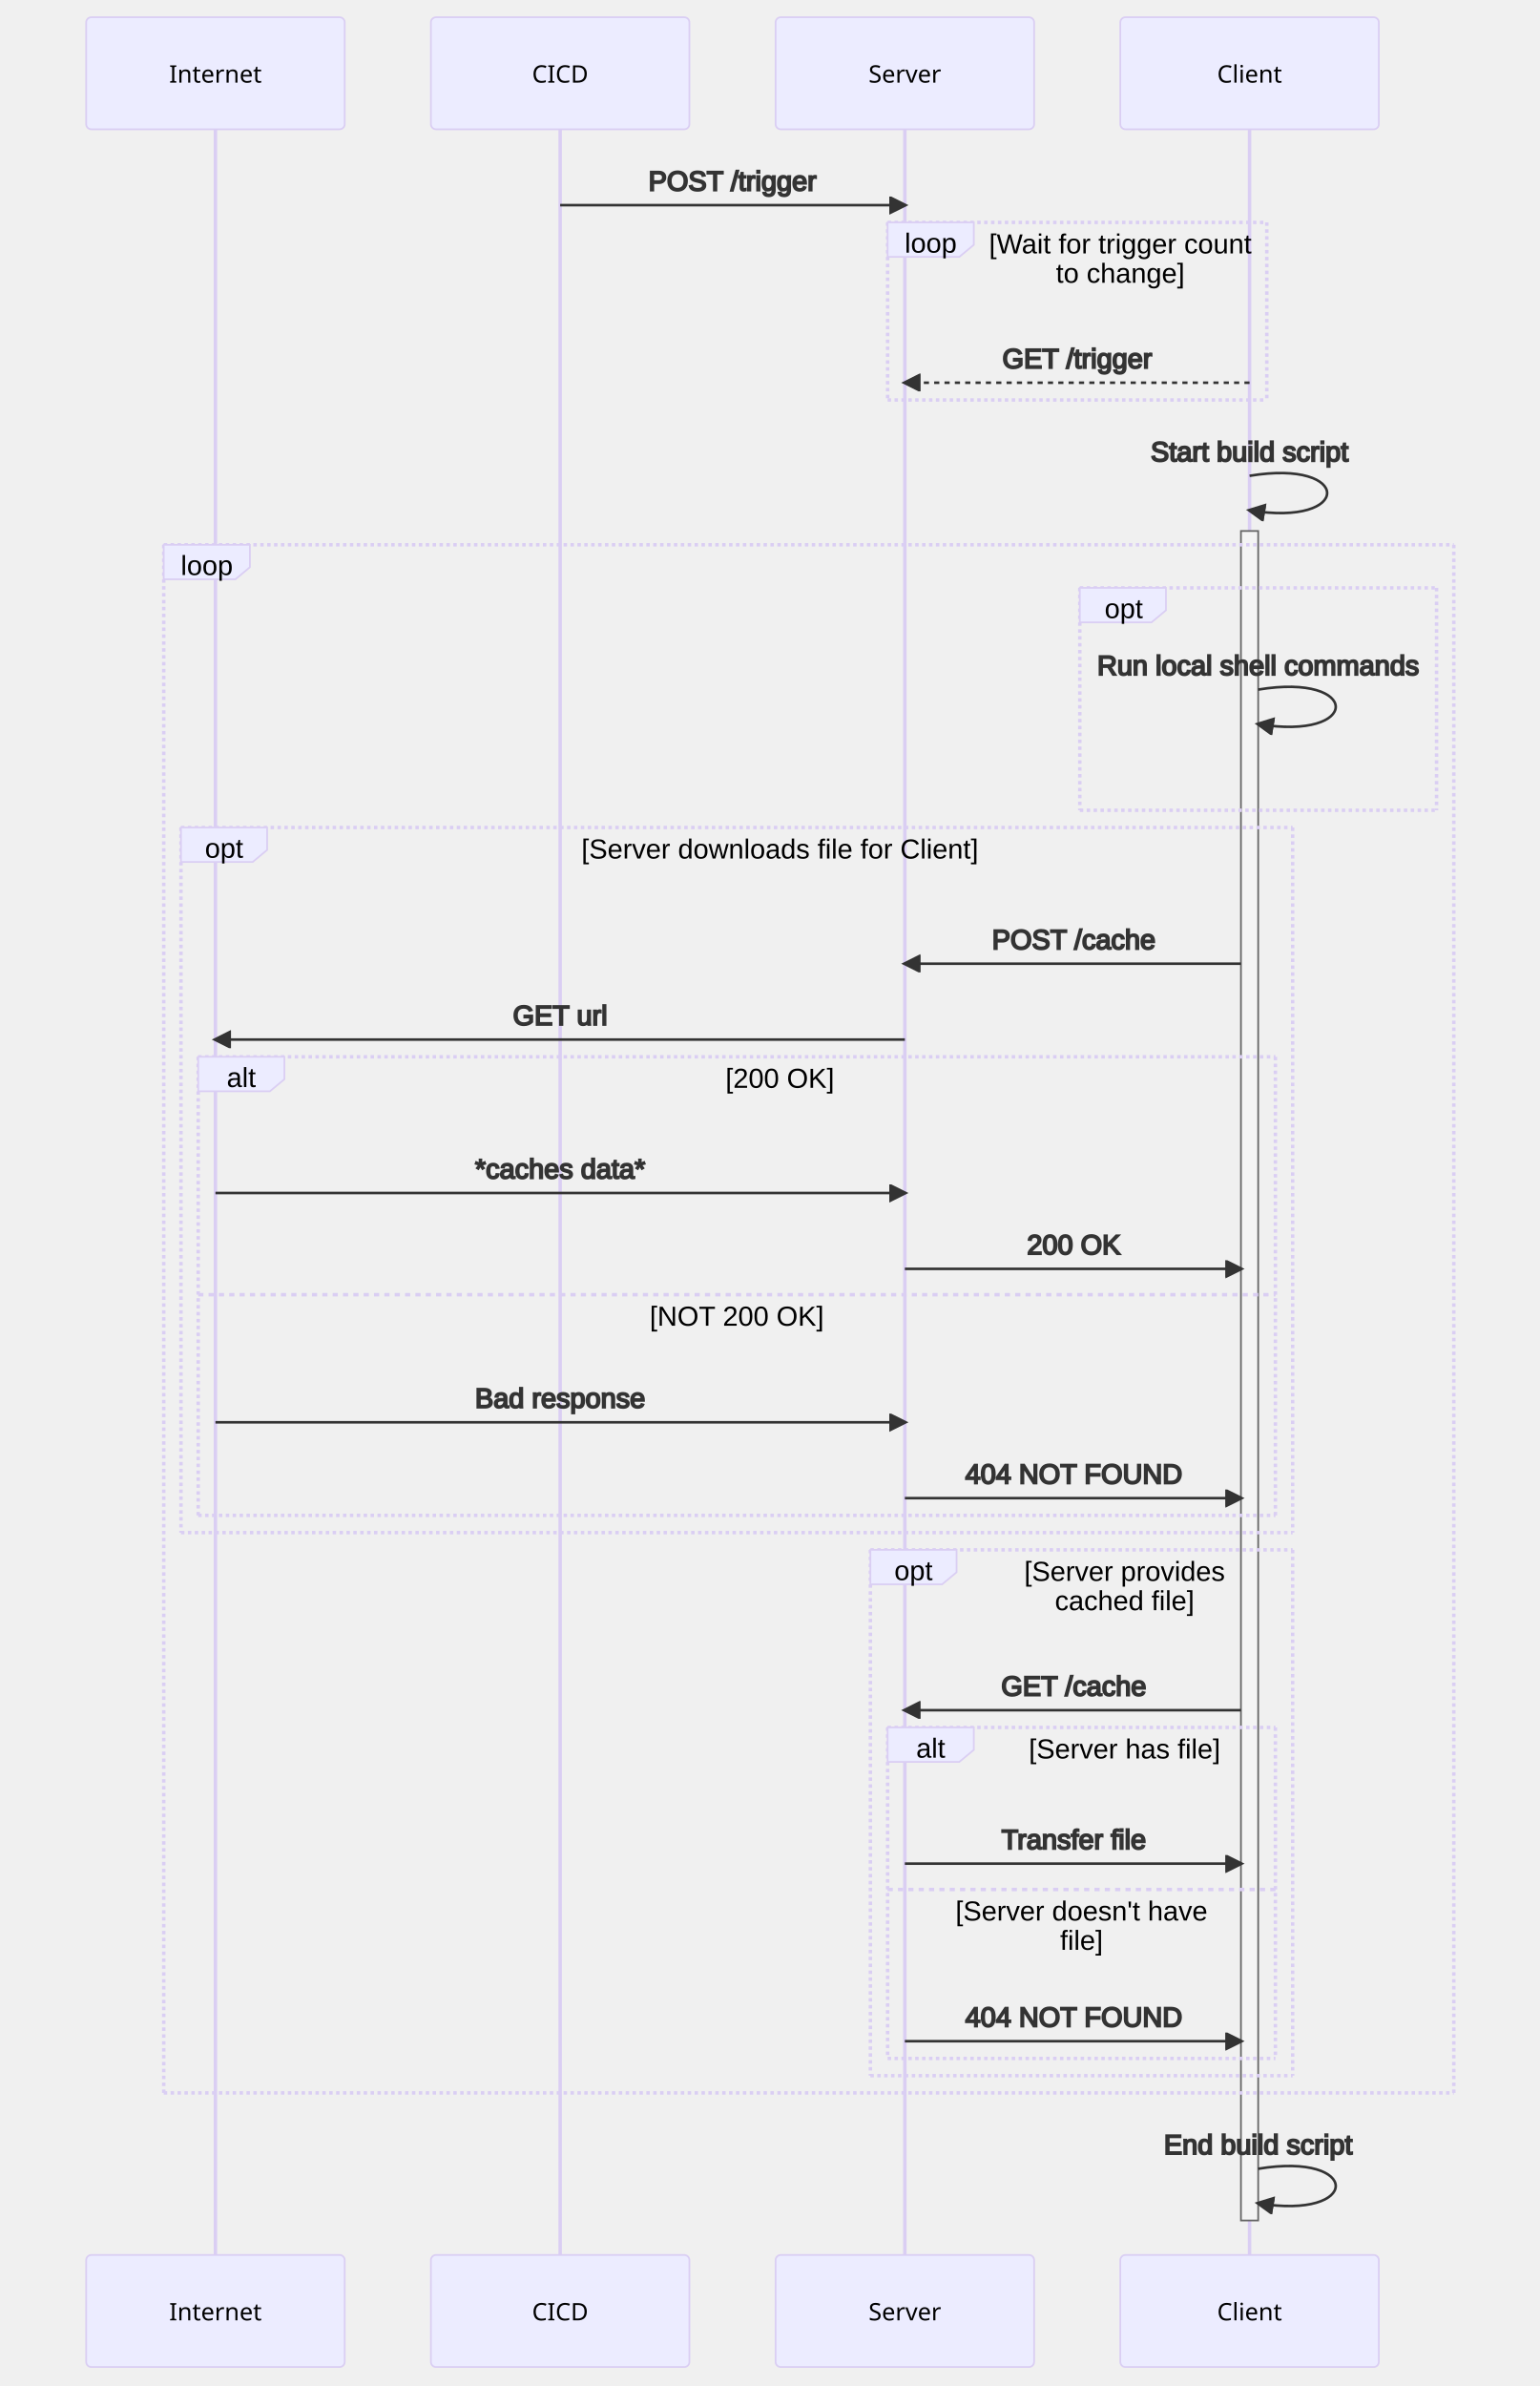
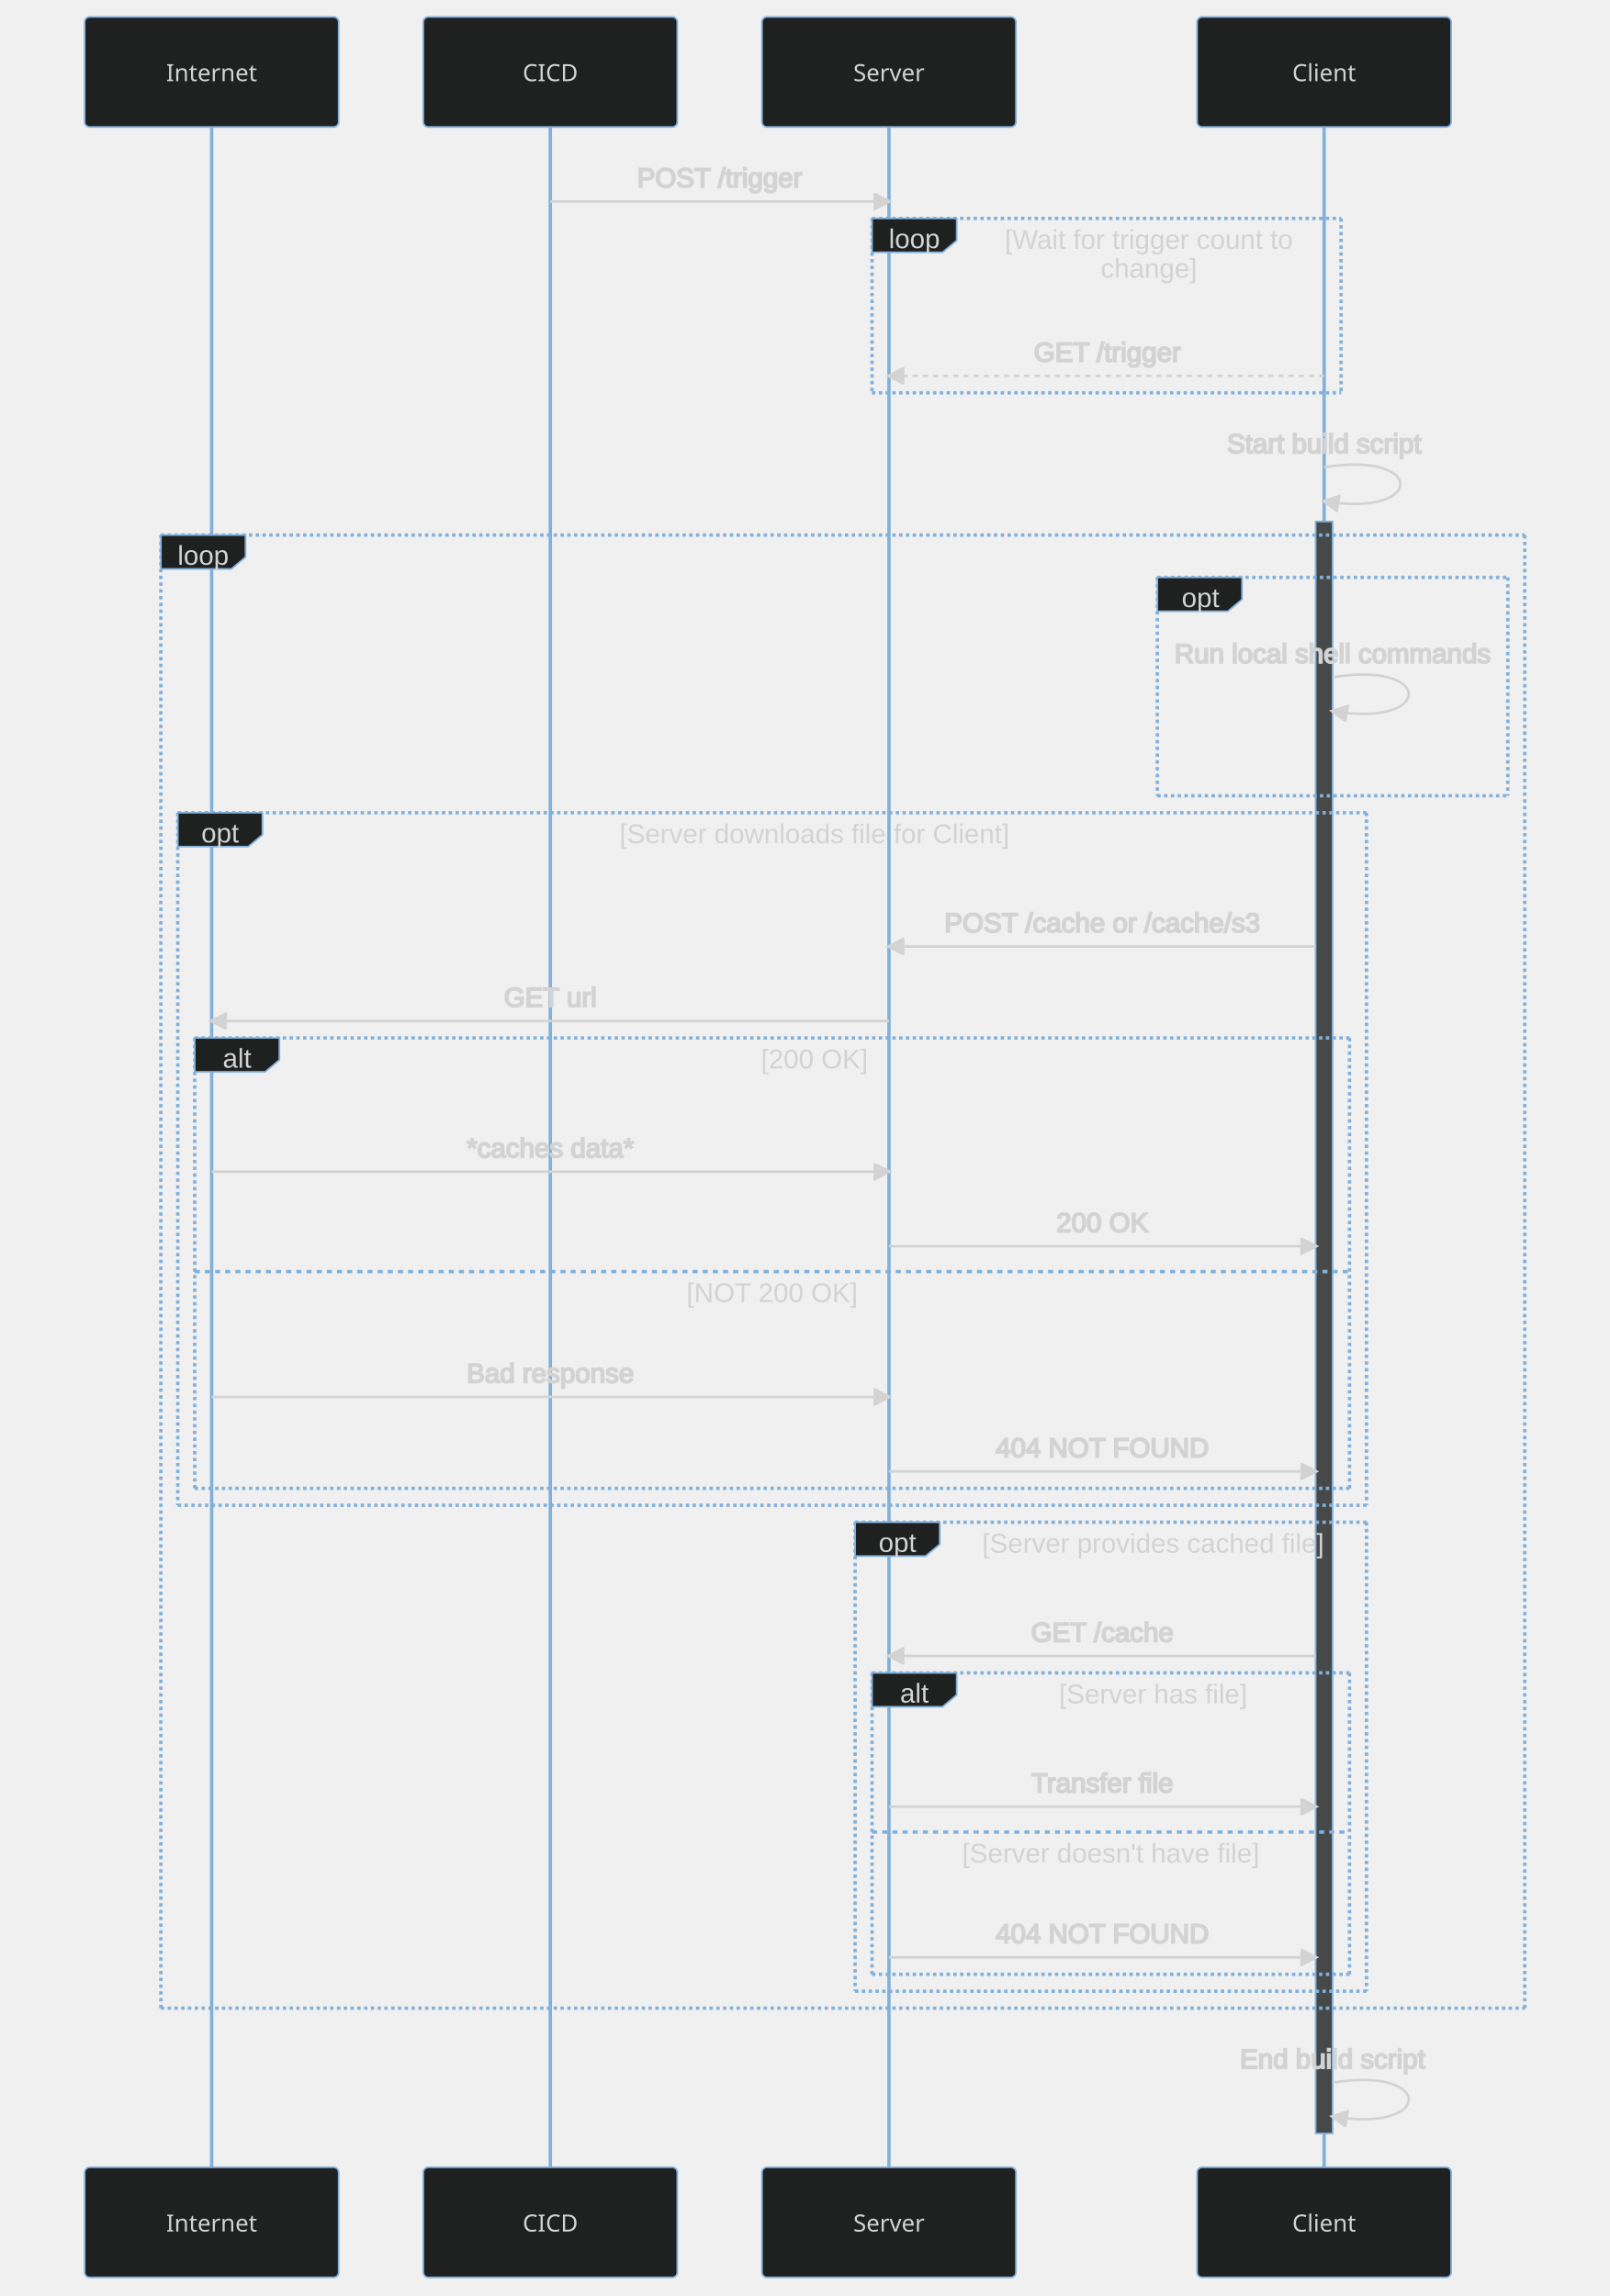
- <svg xmlns="http://www.w3.org/2000/svg" id="mermaid-1633810742764" width="100%" height="1384" style="max-width: 893.5px;" viewBox="-50 -10 893.5 1384">
-   <style>#mermaid-1633810742764 {font-family:"trebuchet ms",verdana,arial,sans-serif;font-size:16px;fill:#333;}#mermaid-1633810742764 .error-icon{fill:#552222;}#mermaid-1633810742764 .error-text{fill:#552222;stroke:#552222;}#mermaid-1633810742764 .edge-thickness-normal{stroke-width:2px;}#mermaid-1633810742764 .edge-thickness-thick{stroke-width:3.5px;}#mermaid-1633810742764 .edge-pattern-solid{stroke-dasharray:0;}#mermaid-1633810742764 .edge-pattern-dashed{stroke-dasharray:3;}#mermaid-1633810742764 .edge-pattern-dotted{stroke-dasharray:2;}#mermaid-1633810742764 .marker{fill:#333333;stroke:#333333;}#mermaid-1633810742764 .marker.cross{stroke:#333333;}#mermaid-1633810742764 svg{font-family:"trebuchet ms",verdana,arial,sans-serif;font-size:16px;}#mermaid-1633810742764 .actor{stroke:hsl(259.626, 59.777%, 87.902%);fill:#ECECFF;}#mermaid-1633810742764 text.actor&gt;tspan{fill:black;stroke:none;}#mermaid-1633810742764 .actor-line{stroke:grey;}#mermaid-1633810742764 .messageLine0{stroke-width:1.5;stroke-dasharray:none;stroke:#333;}#mermaid-1633810742764 .messageLine1{stroke-width:1.5;stroke-dasharray:2,2;stroke:#333;}#mermaid-1633810742764 #arrowhead path{fill:#333;stroke:#333;}#mermaid-1633810742764 .sequenceNumber{fill:white;}#mermaid-1633810742764 #sequencenumber{fill:#333;}#mermaid-1633810742764 #crosshead path{fill:#333;stroke:#333;}#mermaid-1633810742764 .messageText{fill:#333;stroke:#333;}#mermaid-1633810742764 .labelBox{stroke:hsl(259.626, 59.777%, 87.902%);fill:#ECECFF;}#mermaid-1633810742764 .labelText,#mermaid-1633810742764 .labelText&gt;tspan{fill:black;stroke:none;}#mermaid-1633810742764 .loopText,#mermaid-1633810742764 .loopText&gt;tspan{fill:black;stroke:none;}#mermaid-1633810742764 .loopLine{stroke-width:2px;stroke-dasharray:2,2;stroke:hsl(259.626, 59.777%, 87.902%);fill:hsl(259.626, 59.777%, 87.902%);}#mermaid-1633810742764 .note{stroke:#aaaa33;fill:#fff5ad;}#mermaid-1633810742764 .noteText,#mermaid-1633810742764 .noteText&gt;tspan{fill:black;stroke:none;}#mermaid-1633810742764 .activation0{fill:#f4f4f4;stroke:#666;}#mermaid-1633810742764 .activation1{fill:#f4f4f4;stroke:#666;}#mermaid-1633810742764 .activation2{fill:#f4f4f4;stroke:#666;}#mermaid-1633810742764 .actor-man line{stroke:hsl(259.626, 59.777%, 87.902%);fill:#ECECFF;}#mermaid-1633810742764 .actor-man circle,#mermaid-1633810742764 line{stroke:hsl(259.626, 59.777%, 87.902%);fill:#ECECFF;stroke-width:2px;}#mermaid-1633810742764 :root{--mermaid-font-family:"trebuchet ms",verdana,arial,sans-serif;}</style>
+ <svg xmlns="http://www.w3.org/2000/svg" id="mermaid-1634166195333" width="100%" height="1356" style="max-width: 950.5px;" viewBox="-50 -10 950.5 1356">
+   <style>#mermaid-1634166195333 {font-family:"trebuchet ms",verdana,arial,sans-serif;font-size:16px;fill:#ccc;}#mermaid-1634166195333 .error-icon{fill:#a44141;}#mermaid-1634166195333 .error-text{fill:#ddd;stroke:#ddd;}#mermaid-1634166195333 .edge-thickness-normal{stroke-width:2px;}#mermaid-1634166195333 .edge-thickness-thick{stroke-width:3.5px;}#mermaid-1634166195333 .edge-pattern-solid{stroke-dasharray:0;}#mermaid-1634166195333 .edge-pattern-dashed{stroke-dasharray:3;}#mermaid-1634166195333 .edge-pattern-dotted{stroke-dasharray:2;}#mermaid-1634166195333 .marker{fill:lightgrey;stroke:lightgrey;}#mermaid-1634166195333 .marker.cross{stroke:lightgrey;}#mermaid-1634166195333 svg{font-family:"trebuchet ms",verdana,arial,sans-serif;font-size:16px;}#mermaid-1634166195333 .actor{stroke:#81B1DB;fill:#1f2020;}#mermaid-1634166195333 text.actor&gt;tspan{fill:lightgrey;stroke:none;}#mermaid-1634166195333 .actor-line{stroke:lightgrey;}#mermaid-1634166195333 .messageLine0{stroke-width:1.5;stroke-dasharray:none;stroke:lightgrey;}#mermaid-1634166195333 .messageLine1{stroke-width:1.5;stroke-dasharray:2,2;stroke:lightgrey;}#mermaid-1634166195333 #arrowhead path{fill:lightgrey;stroke:lightgrey;}#mermaid-1634166195333 .sequenceNumber{fill:black;}#mermaid-1634166195333 #sequencenumber{fill:lightgrey;}#mermaid-1634166195333 #crosshead path{fill:lightgrey;stroke:lightgrey;}#mermaid-1634166195333 .messageText{fill:lightgrey;stroke:lightgrey;}#mermaid-1634166195333 .labelBox{stroke:#81B1DB;fill:#1f2020;}#mermaid-1634166195333 .labelText,#mermaid-1634166195333 .labelText&gt;tspan{fill:lightgrey;stroke:none;}#mermaid-1634166195333 .loopText,#mermaid-1634166195333 .loopText&gt;tspan{fill:lightgrey;stroke:none;}#mermaid-1634166195333 .loopLine{stroke-width:2px;stroke-dasharray:2,2;stroke:#81B1DB;fill:#81B1DB;}#mermaid-1634166195333 .note{stroke:hsl(180, 0%, 18.353%);fill:hsl(180, 1.587%, 28.353%);}#mermaid-1634166195333 .noteText,#mermaid-1634166195333 .noteText&gt;tspan{fill:rgb(183.848, 181.552, 181.552);stroke:none;}#mermaid-1634166195333 .activation0{fill:hsl(180, 1.587%, 28.353%);stroke:#81B1DB;}#mermaid-1634166195333 .activation1{fill:hsl(180, 1.587%, 28.353%);stroke:#81B1DB;}#mermaid-1634166195333 .activation2{fill:hsl(180, 1.587%, 28.353%);stroke:#81B1DB;}#mermaid-1634166195333 .actor-man line{stroke:#81B1DB;fill:#1f2020;}#mermaid-1634166195333 .actor-man circle,#mermaid-1634166195333 line{stroke:#81B1DB;fill:#1f2020;stroke-width:2px;}#mermaid-1634166195333 :root{--mermaid-font-family:"trebuchet ms",verdana,arial,sans-serif;}</style>
  <g />
  <g>
-     <line id="actor0" x1="75" y1="5" x2="75" y2="1318" class="200" stroke-width="0.5px" stroke="#999" />
+     <line id="actor0" x1="75" y1="5" x2="75" y2="1290" class="200" stroke-width="0.5px" stroke="#999" />
    <rect x="0" y="0" fill="#eaeaea" stroke="#666" width="150" height="65" rx="3" ry="3" class="actor" />
    <text x="75" y="32.5" dominant-baseline="central" alignment-baseline="central" class="actor" style="text-anchor: middle; font-size: 14px; font-weight: 400; font-family: Open-Sans, sans-serif;">
      <tspan x="75" dy="0">Internet</tspan>
    </text>
  </g>
  <g>
-     <line id="actor1" x1="275" y1="5" x2="275" y2="1318" class="200" stroke-width="0.5px" stroke="#999" />
+     <line id="actor1" x1="275" y1="5" x2="275" y2="1290" class="200" stroke-width="0.5px" stroke="#999" />
    <rect x="200" y="0" fill="#eaeaea" stroke="#666" width="150" height="65" rx="3" ry="3" class="actor" />
    <text x="275" y="32.5" dominant-baseline="central" alignment-baseline="central" class="actor" style="text-anchor: middle; font-size: 14px; font-weight: 400; font-family: Open-Sans, sans-serif;">
      <tspan x="275" dy="0">CICD</tspan>
    </text>
  </g>
  <g>
-     <line id="actor2" x1="475" y1="5" x2="475" y2="1318" class="200" stroke-width="0.5px" stroke="#999" />
+     <line id="actor2" x1="475" y1="5" x2="475" y2="1290" class="200" stroke-width="0.5px" stroke="#999" />
    <rect x="400" y="0" fill="#eaeaea" stroke="#666" width="150" height="65" rx="3" ry="3" class="actor" />
    <text x="475" y="32.5" dominant-baseline="central" alignment-baseline="central" class="actor" style="text-anchor: middle; font-size: 14px; font-weight: 400; font-family: Open-Sans, sans-serif;">
      <tspan x="475" dy="0">Server</tspan>
    </text>
  </g>
  <g>
-     <line id="actor3" x1="675" y1="5" x2="675" y2="1318" class="200" stroke-width="0.5px" stroke="#999" />
-     <rect x="600" y="0" fill="#eaeaea" stroke="#666" width="150" height="65" rx="3" ry="3" class="actor" />
-     <text x="675" y="32.5" dominant-baseline="central" alignment-baseline="central" class="actor" style="text-anchor: middle; font-size: 14px; font-weight: 400; font-family: Open-Sans, sans-serif;">
-       <tspan x="675" dy="0">Client</tspan>
+     <line id="actor3" x1="732" y1="5" x2="732" y2="1290" class="200" stroke-width="0.5px" stroke="#999" />
+     <rect x="657" y="0" fill="#eaeaea" stroke="#666" width="150" height="65" rx="3" ry="3" class="actor" />
+     <text x="732" y="32.5" dominant-baseline="central" alignment-baseline="central" class="actor" style="text-anchor: middle; font-size: 14px; font-weight: 400; font-family: Open-Sans, sans-serif;">
+       <tspan x="732" dy="0">Client</tspan>
    </text>
  </g>
  <defs>
    <marker id="arrowhead" refX="9" refY="5" markerUnits="userSpaceOnUse" markerWidth="12" markerHeight="12" orient="auto">
      <path d="M 0 0 L 10 5 L 0 10 z" />
    </marker>
  </defs>
  <defs>
    <marker id="crosshead" markerWidth="15" markerHeight="8" orient="auto" refX="16" refY="4">
      <path fill="black" stroke="#000000" stroke-width="1px" d="M 9,2 V 6 L16,4 Z" style="stroke-dasharray: 0, 0;" />
      <path fill="none" stroke="#000000" stroke-width="1px" d="M 0,1 L 6,7 M 6,1 L 0,7" style="stroke-dasharray: 0, 0;" />
    </marker>
  </defs>
  <defs>
    <marker id="filled-head" refX="18" refY="7" markerWidth="20" markerHeight="28" orient="auto">
      <path d="M 18,7 L9,13 L14,7 L9,1 Z" />
    </marker>
  </defs>
  <defs>
    <marker id="sequencenumber" refX="15" refY="15" markerWidth="60" markerHeight="40" orient="auto">
      <circle cx="15" cy="15" r="6" />
    </marker>
  </defs>
  <text x="375" y="80" text-anchor="middle" dominant-baseline="middle" alignment-baseline="middle" class="messageText" dy="1em" style="font-family: &quot;trebuchet ms&quot;, verdana, arial, sans-serif; font-size: 16px; font-weight: 400;">POST /trigger</text>
  <line x1="275" y1="109" x2="475" y2="109" class="messageLine0" stroke-width="2" stroke="none" marker-end="url(#arrowhead)" style="fill: none;" />
-   <text x="575" y="183" text-anchor="middle" dominant-baseline="middle" alignment-baseline="middle" class="messageText" dy="1em" style="font-family: &quot;trebuchet ms&quot;, verdana, arial, sans-serif; font-size: 16px; font-weight: 400;">GET /trigger</text>
-   <line x1="675" y1="212" x2="475" y2="212" class="messageLine1" stroke-width="2" stroke="none" marker-end="url(#arrowhead)" style="stroke-dasharray: 3, 3; fill: none;" />
+   <text x="604" y="183" text-anchor="middle" dominant-baseline="middle" alignment-baseline="middle" class="messageText" dy="1em" style="font-family: &quot;trebuchet ms&quot;, verdana, arial, sans-serif; font-size: 16px; font-weight: 400;">GET /trigger</text>
+   <line x1="732" y1="212" x2="475" y2="212" class="messageLine1" stroke-width="2" stroke="none" marker-end="url(#arrowhead)" style="stroke-dasharray: 3, 3; fill: none;" />
  <g>
-     <line x1="465" y1="119" x2="685" y2="119" class="loopLine" />
-     <line x1="685" y1="119" x2="685" y2="222" class="loopLine" />
-     <line x1="465" y1="222" x2="685" y2="222" class="loopLine" />
+     <line x1="465" y1="119" x2="742" y2="119" class="loopLine" />
+     <line x1="742" y1="119" x2="742" y2="222" class="loopLine" />
+     <line x1="465" y1="222" x2="742" y2="222" class="loopLine" />
    <line x1="465" y1="119" x2="465" y2="222" class="loopLine" />
    <polygon points="465,119 515,119 515,132 506.6,139 465,139" class="labelBox" />
    <text x="490" y="132" text-anchor="middle" dominant-baseline="middle" alignment-baseline="middle" class="labelText" style="font-family: &quot;trebuchet ms&quot;, verdana, arial, sans-serif; font-size: 16px; font-weight: 400;">loop</text>
-     <text x="600" y="137" text-anchor="middle" class="loopText" style="font-family: &quot;trebuchet ms&quot;, verdana, arial, sans-serif; font-size: 16px; font-weight: 400;">
-       <tspan x="600">[Wait for trigger count</tspan>
+     <text x="628.5" y="137" text-anchor="middle" class="loopText" style="font-family: &quot;trebuchet ms&quot;, verdana, arial, sans-serif; font-size: 16px; font-weight: 400;">
+       <tspan x="628.5">[Wait for trigger count to</tspan>
    </text>
-     <text x="600" y="154" text-anchor="middle" class="loopText" style="font-family: &quot;trebuchet ms&quot;, verdana, arial, sans-serif; font-size: 16px; font-weight: 400;">
-       <tspan x="600">to change]</tspan>
+     <text x="628.5" y="154" text-anchor="middle" class="loopText" style="font-family: &quot;trebuchet ms&quot;, verdana, arial, sans-serif; font-size: 16px; font-weight: 400;">
+       <tspan x="628.5">change]</tspan>
    </text>
  </g>
-   <text x="675" y="237" text-anchor="middle" dominant-baseline="middle" alignment-baseline="middle" class="messageText" dy="1em" style="font-family: &quot;trebuchet ms&quot;, verdana, arial, sans-serif; font-size: 16px; font-weight: 400;">Start build script</text>
-   <path d="M 675,266 C 735,256 735,296 675,286" class="messageLine0" stroke-width="2" stroke="none" marker-end="url(#arrowhead)" style="fill: none;" />
+   <text x="732" y="237" text-anchor="middle" dominant-baseline="middle" alignment-baseline="middle" class="messageText" dy="1em" style="font-family: &quot;trebuchet ms&quot;, verdana, arial, sans-serif; font-size: 16px; font-weight: 400;">Start build script</text>
+   <path d="M 732,266 C 792,256 792,296 732,286" class="messageLine0" stroke-width="2" stroke="none" marker-end="url(#arrowhead)" style="fill: none;" />
  <g>
-     <rect x="670" y="298" fill="#EDF2AE" stroke="#666" width="10" height="980" rx="0" ry="0" class="activation0" />
+     <rect x="727" y="298" fill="#EDF2AE" stroke="#666" width="10" height="952" rx="0" ry="0" class="activation0" />
  </g>
-   <text x="680" y="361" text-anchor="middle" dominant-baseline="middle" alignment-baseline="middle" class="messageText" dy="1em" style="font-family: &quot;trebuchet ms&quot;, verdana, arial, sans-serif; font-size: 16px; font-weight: 400;">Run local shell commands</text>
-   <path d="M 680,390 C 740,380 740,420 680,410" class="messageLine0" stroke-width="2" stroke="none" marker-end="url(#arrowhead)" style="fill: none;" />
+   <text x="737" y="361" text-anchor="middle" dominant-baseline="middle" alignment-baseline="middle" class="messageText" dy="1em" style="font-family: &quot;trebuchet ms&quot;, verdana, arial, sans-serif; font-size: 16px; font-weight: 400;">Run local shell commands</text>
+   <path d="M 737,390 C 797,380 797,420 737,410" class="messageLine0" stroke-width="2" stroke="none" marker-end="url(#arrowhead)" style="fill: none;" />
  <g>
-     <line x1="576.5" y1="331" x2="783.5" y2="331" class="loopLine" />
-     <line x1="783.5" y1="331" x2="783.5" y2="460" class="loopLine" />
-     <line x1="576.5" y1="460" x2="783.5" y2="460" class="loopLine" />
-     <line x1="576.5" y1="331" x2="576.5" y2="460" class="loopLine" />
-     <polygon points="576.5,331 626.5,331 626.5,344 618.1,351 576.5,351" class="labelBox" />
-     <text x="602" y="344" text-anchor="middle" dominant-baseline="middle" alignment-baseline="middle" class="labelText" style="font-family: &quot;trebuchet ms&quot;, verdana, arial, sans-serif; font-size: 16px; font-weight: 400;">opt</text>
-     <text x="705" y="349" text-anchor="middle" class="loopText" style="font-family: &quot;trebuchet ms&quot;, verdana, arial, sans-serif; font-size: 16px; font-weight: 400;">
-       <tspan x="705" />
+     <line x1="633.5" y1="331" x2="840.5" y2="331" class="loopLine" />
+     <line x1="840.5" y1="331" x2="840.5" y2="460" class="loopLine" />
+     <line x1="633.5" y1="460" x2="840.5" y2="460" class="loopLine" />
+     <line x1="633.5" y1="331" x2="633.5" y2="460" class="loopLine" />
+     <polygon points="633.5,331 683.5,331 683.5,344 675.1,351 633.5,351" class="labelBox" />
+     <text x="659" y="344" text-anchor="middle" dominant-baseline="middle" alignment-baseline="middle" class="labelText" style="font-family: &quot;trebuchet ms&quot;, verdana, arial, sans-serif; font-size: 16px; font-weight: 400;">opt</text>
+     <text x="762" y="349" text-anchor="middle" class="loopText" style="font-family: &quot;trebuchet ms&quot;, verdana, arial, sans-serif; font-size: 16px; font-weight: 400;">
+       <tspan x="762" />
    </text>
  </g>
-   <text x="573" y="520" text-anchor="middle" dominant-baseline="middle" alignment-baseline="middle" class="messageText" dy="1em" style="font-family: &quot;trebuchet ms&quot;, verdana, arial, sans-serif; font-size: 16px; font-weight: 400;">POST /cache</text>
-   <line x1="670" y1="549" x2="475" y2="549" class="messageLine0" stroke-width="2" stroke="none" marker-end="url(#arrowhead)" style="fill: none;" />
+   <text x="601" y="520" text-anchor="middle" dominant-baseline="middle" alignment-baseline="middle" class="messageText" dy="1em" style="font-family: &quot;trebuchet ms&quot;, verdana, arial, sans-serif; font-size: 16px; font-weight: 400;">POST /cache or /cache/s3</text>
+   <line x1="727" y1="549" x2="475" y2="549" class="messageLine0" stroke-width="2" stroke="none" marker-end="url(#arrowhead)" style="fill: none;" />
  <text x="275" y="564" text-anchor="middle" dominant-baseline="middle" alignment-baseline="middle" class="messageText" dy="1em" style="font-family: &quot;trebuchet ms&quot;, verdana, arial, sans-serif; font-size: 16px; font-weight: 400;">GET url</text>
  <line x1="475" y1="593" x2="75" y2="593" class="messageLine0" stroke-width="2" stroke="none" marker-end="url(#arrowhead)" style="fill: none;" />
  <text x="275" y="653" text-anchor="middle" dominant-baseline="middle" alignment-baseline="middle" class="messageText" dy="1em" style="font-family: &quot;trebuchet ms&quot;, verdana, arial, sans-serif; font-size: 16px; font-weight: 400;">*caches data*</text>
  <line x1="75" y1="682" x2="475" y2="682" class="messageLine0" stroke-width="2" stroke="none" marker-end="url(#arrowhead)" style="fill: none;" />
-   <text x="573" y="697" text-anchor="middle" dominant-baseline="middle" alignment-baseline="middle" class="messageText" dy="1em" style="font-family: &quot;trebuchet ms&quot;, verdana, arial, sans-serif; font-size: 16px; font-weight: 400;">200 OK</text>
-   <line x1="475" y1="726" x2="670" y2="726" class="messageLine0" stroke-width="2" stroke="none" marker-end="url(#arrowhead)" style="fill: none;" />
+   <text x="601" y="697" text-anchor="middle" dominant-baseline="middle" alignment-baseline="middle" class="messageText" dy="1em" style="font-family: &quot;trebuchet ms&quot;, verdana, arial, sans-serif; font-size: 16px; font-weight: 400;">200 OK</text>
+   <line x1="475" y1="726" x2="727" y2="726" class="messageLine0" stroke-width="2" stroke="none" marker-end="url(#arrowhead)" style="fill: none;" />
  <text x="275" y="786" text-anchor="middle" dominant-baseline="middle" alignment-baseline="middle" class="messageText" dy="1em" style="font-family: &quot;trebuchet ms&quot;, verdana, arial, sans-serif; font-size: 16px; font-weight: 400;">Bad response</text>
  <line x1="75" y1="815" x2="475" y2="815" class="messageLine0" stroke-width="2" stroke="none" marker-end="url(#arrowhead)" style="fill: none;" />
-   <text x="573" y="830" text-anchor="middle" dominant-baseline="middle" alignment-baseline="middle" class="messageText" dy="1em" style="font-family: &quot;trebuchet ms&quot;, verdana, arial, sans-serif; font-size: 16px; font-weight: 400;">404 NOT FOUND</text>
-   <line x1="475" y1="859" x2="670" y2="859" class="messageLine0" stroke-width="2" stroke="none" marker-end="url(#arrowhead)" style="fill: none;" />
+   <text x="601" y="830" text-anchor="middle" dominant-baseline="middle" alignment-baseline="middle" class="messageText" dy="1em" style="font-family: &quot;trebuchet ms&quot;, verdana, arial, sans-serif; font-size: 16px; font-weight: 400;">404 NOT FOUND</text>
+   <line x1="475" y1="859" x2="727" y2="859" class="messageLine0" stroke-width="2" stroke="none" marker-end="url(#arrowhead)" style="fill: none;" />
  <g>
-     <line x1="65" y1="603" x2="690" y2="603" class="loopLine" />
-     <line x1="690" y1="603" x2="690" y2="869" class="loopLine" />
-     <line x1="65" y1="869" x2="690" y2="869" class="loopLine" />
+     <line x1="65" y1="603" x2="747" y2="603" class="loopLine" />
+     <line x1="747" y1="603" x2="747" y2="869" class="loopLine" />
+     <line x1="65" y1="869" x2="747" y2="869" class="loopLine" />
    <line x1="65" y1="603" x2="65" y2="869" class="loopLine" />
-     <line x1="65" y1="741" x2="690" y2="741" class="loopLine" style="stroke-dasharray: 3, 3;" />
+     <line x1="65" y1="741" x2="747" y2="741" class="loopLine" style="stroke-dasharray: 3, 3;" />
    <polygon points="65,603 115,603 115,616 106.6,623 65,623" class="labelBox" />
    <text x="90" y="616" text-anchor="middle" dominant-baseline="middle" alignment-baseline="middle" class="labelText" style="font-family: &quot;trebuchet ms&quot;, verdana, arial, sans-serif; font-size: 16px; font-weight: 400;">alt</text>
-     <text x="402.5" y="621" text-anchor="middle" class="loopText" style="font-family: &quot;trebuchet ms&quot;, verdana, arial, sans-serif; font-size: 16px; font-weight: 400;">
-       <tspan x="402.5">[200 OK]</tspan>
+     <text x="431" y="621" text-anchor="middle" class="loopText" style="font-family: &quot;trebuchet ms&quot;, verdana, arial, sans-serif; font-size: 16px; font-weight: 400;">
+       <tspan x="431">[200 OK]</tspan>
    </text>
-     <text x="377.5" y="759" text-anchor="middle" class="loopText" style="font-family: &quot;trebuchet ms&quot;, verdana, arial, sans-serif; font-size: 16px; font-weight: 400;">[NOT 200 OK]</text>
+     <text x="406" y="759" text-anchor="middle" class="loopText" style="font-family: &quot;trebuchet ms&quot;, verdana, arial, sans-serif; font-size: 16px; font-weight: 400;">[NOT 200 OK]</text>
  </g>
  <g>
-     <line x1="55" y1="470" x2="700" y2="470" class="loopLine" />
-     <line x1="700" y1="470" x2="700" y2="879" class="loopLine" />
-     <line x1="55" y1="879" x2="700" y2="879" class="loopLine" />
+     <line x1="55" y1="470" x2="757" y2="470" class="loopLine" />
+     <line x1="757" y1="470" x2="757" y2="879" class="loopLine" />
+     <line x1="55" y1="879" x2="757" y2="879" class="loopLine" />
    <line x1="55" y1="470" x2="55" y2="879" class="loopLine" />
    <polygon points="55,470 105,470 105,483 96.6,490 55,490" class="labelBox" />
    <text x="80" y="483" text-anchor="middle" dominant-baseline="middle" alignment-baseline="middle" class="labelText" style="font-family: &quot;trebuchet ms&quot;, verdana, arial, sans-serif; font-size: 16px; font-weight: 400;">opt</text>
-     <text x="402.5" y="488" text-anchor="middle" class="loopText" style="font-family: &quot;trebuchet ms&quot;, verdana, arial, sans-serif; font-size: 16px; font-weight: 400;">
-       <tspan x="402.5">[Server downloads file for Client]</tspan>
+     <text x="431" y="488" text-anchor="middle" class="loopText" style="font-family: &quot;trebuchet ms&quot;, verdana, arial, sans-serif; font-size: 16px; font-weight: 400;">
+       <tspan x="431">[Server downloads file for Client]</tspan>
    </text>
  </g>
-   <text x="573" y="953" text-anchor="middle" dominant-baseline="middle" alignment-baseline="middle" class="messageText" dy="1em" style="font-family: &quot;trebuchet ms&quot;, verdana, arial, sans-serif; font-size: 16px; font-weight: 400;">GET /cache</text>
-   <line x1="670" y1="982" x2="475" y2="982" class="messageLine0" stroke-width="2" stroke="none" marker-end="url(#arrowhead)" style="fill: none;" />
-   <text x="573" y="1042" text-anchor="middle" dominant-baseline="middle" alignment-baseline="middle" class="messageText" dy="1em" style="font-family: &quot;trebuchet ms&quot;, verdana, arial, sans-serif; font-size: 16px; font-weight: 400;">Transfer file</text>
-   <line x1="475" y1="1071" x2="670" y2="1071" class="messageLine0" stroke-width="2" stroke="none" marker-end="url(#arrowhead)" style="fill: none;" />
-   <text x="573" y="1145" text-anchor="middle" dominant-baseline="middle" alignment-baseline="middle" class="messageText" dy="1em" style="font-family: &quot;trebuchet ms&quot;, verdana, arial, sans-serif; font-size: 16px; font-weight: 400;">404 NOT FOUND</text>
-   <line x1="475" y1="1174" x2="670" y2="1174" class="messageLine0" stroke-width="2" stroke="none" marker-end="url(#arrowhead)" style="fill: none;" />
+   <text x="601" y="939" text-anchor="middle" dominant-baseline="middle" alignment-baseline="middle" class="messageText" dy="1em" style="font-family: &quot;trebuchet ms&quot;, verdana, arial, sans-serif; font-size: 16px; font-weight: 400;">GET /cache</text>
+   <line x1="727" y1="968" x2="475" y2="968" class="messageLine0" stroke-width="2" stroke="none" marker-end="url(#arrowhead)" style="fill: none;" />
+   <text x="601" y="1028" text-anchor="middle" dominant-baseline="middle" alignment-baseline="middle" class="messageText" dy="1em" style="font-family: &quot;trebuchet ms&quot;, verdana, arial, sans-serif; font-size: 16px; font-weight: 400;">Transfer file</text>
+   <line x1="475" y1="1057" x2="727" y2="1057" class="messageLine0" stroke-width="2" stroke="none" marker-end="url(#arrowhead)" style="fill: none;" />
+   <text x="601" y="1117" text-anchor="middle" dominant-baseline="middle" alignment-baseline="middle" class="messageText" dy="1em" style="font-family: &quot;trebuchet ms&quot;, verdana, arial, sans-serif; font-size: 16px; font-weight: 400;">404 NOT FOUND</text>
+   <line x1="475" y1="1146" x2="727" y2="1146" class="messageLine0" stroke-width="2" stroke="none" marker-end="url(#arrowhead)" style="fill: none;" />
  <g>
-     <line x1="465" y1="992" x2="690" y2="992" class="loopLine" />
-     <line x1="690" y1="992" x2="690" y2="1184" class="loopLine" />
-     <line x1="465" y1="1184" x2="690" y2="1184" class="loopLine" />
-     <line x1="465" y1="992" x2="465" y2="1184" class="loopLine" />
-     <line x1="465" y1="1086" x2="690" y2="1086" class="loopLine" style="stroke-dasharray: 3, 3;" />
-     <polygon points="465,992 515,992 515,1005 506.6,1012 465,1012" class="labelBox" />
-     <text x="490" y="1005" text-anchor="middle" dominant-baseline="middle" alignment-baseline="middle" class="labelText" style="font-family: &quot;trebuchet ms&quot;, verdana, arial, sans-serif; font-size: 16px; font-weight: 400;">alt</text>
-     <text x="602.5" y="1010" text-anchor="middle" class="loopText" style="font-family: &quot;trebuchet ms&quot;, verdana, arial, sans-serif; font-size: 16px; font-weight: 400;">
-       <tspan x="602.5">[Server has file]</tspan>
+     <line x1="465" y1="978" x2="747" y2="978" class="loopLine" />
+     <line x1="747" y1="978" x2="747" y2="1156" class="loopLine" />
+     <line x1="465" y1="1156" x2="747" y2="1156" class="loopLine" />
+     <line x1="465" y1="978" x2="465" y2="1156" class="loopLine" />
+     <line x1="465" y1="1072" x2="747" y2="1072" class="loopLine" style="stroke-dasharray: 3, 3;" />
+     <polygon points="465,978 515,978 515,991 506.6,998 465,998" class="labelBox" />
+     <text x="490" y="991" text-anchor="middle" dominant-baseline="middle" alignment-baseline="middle" class="labelText" style="font-family: &quot;trebuchet ms&quot;, verdana, arial, sans-serif; font-size: 16px; font-weight: 400;">alt</text>
+     <text x="631" y="996" text-anchor="middle" class="loopText" style="font-family: &quot;trebuchet ms&quot;, verdana, arial, sans-serif; font-size: 16px; font-weight: 400;">
+       <tspan x="631">[Server has file]</tspan>
    </text>
-     <text x="577.5" y="1104" text-anchor="middle" class="loopText" style="font-family: &quot;trebuchet ms&quot;, verdana, arial, sans-serif; font-size: 16px; font-weight: 400;">[Server doesn't have</text>
-     <text x="577.5" y="1121" text-anchor="middle" class="loopText" style="font-family: &quot;trebuchet ms&quot;, verdana, arial, sans-serif; font-size: 16px; font-weight: 400;">file]</text>
+     <text x="606" y="1090" text-anchor="middle" class="loopText" style="font-family: &quot;trebuchet ms&quot;, verdana, arial, sans-serif; font-size: 16px; font-weight: 400;">[Server doesn't have file]</text>
  </g>
  <g>
-     <line x1="455" y1="889" x2="700" y2="889" class="loopLine" />
-     <line x1="700" y1="889" x2="700" y2="1194" class="loopLine" />
-     <line x1="455" y1="1194" x2="700" y2="1194" class="loopLine" />
-     <line x1="455" y1="889" x2="455" y2="1194" class="loopLine" />
+     <line x1="455" y1="889" x2="757" y2="889" class="loopLine" />
+     <line x1="757" y1="889" x2="757" y2="1166" class="loopLine" />
+     <line x1="455" y1="1166" x2="757" y2="1166" class="loopLine" />
+     <line x1="455" y1="889" x2="455" y2="1166" class="loopLine" />
    <polygon points="455,889 505,889 505,902 496.6,909 455,909" class="labelBox" />
    <text x="480" y="902" text-anchor="middle" dominant-baseline="middle" alignment-baseline="middle" class="labelText" style="font-family: &quot;trebuchet ms&quot;, verdana, arial, sans-serif; font-size: 16px; font-weight: 400;">opt</text>
-     <text x="602.5" y="907" text-anchor="middle" class="loopText" style="font-family: &quot;trebuchet ms&quot;, verdana, arial, sans-serif; font-size: 16px; font-weight: 400;">
-       <tspan x="602.5">[Server provides</tspan>
-     </text>
-     <text x="602.5" y="924" text-anchor="middle" class="loopText" style="font-family: &quot;trebuchet ms&quot;, verdana, arial, sans-serif; font-size: 16px; font-weight: 400;">
-       <tspan x="602.5">cached file]</tspan>
+     <text x="631" y="907" text-anchor="middle" class="loopText" style="font-family: &quot;trebuchet ms&quot;, verdana, arial, sans-serif; font-size: 16px; font-weight: 400;">
+       <tspan x="631">[Server provides cached file]</tspan>
    </text>
  </g>
  <g>
-     <line x1="45" y1="306" x2="793.5" y2="306" class="loopLine" />
-     <line x1="793.5" y1="306" x2="793.5" y2="1204" class="loopLine" />
-     <line x1="45" y1="1204" x2="793.5" y2="1204" class="loopLine" />
-     <line x1="45" y1="306" x2="45" y2="1204" class="loopLine" />
+     <line x1="45" y1="306" x2="850.5" y2="306" class="loopLine" />
+     <line x1="850.5" y1="306" x2="850.5" y2="1176" class="loopLine" />
+     <line x1="45" y1="1176" x2="850.5" y2="1176" class="loopLine" />
+     <line x1="45" y1="306" x2="45" y2="1176" class="loopLine" />
    <polygon points="45,306 95,306 95,319 86.6,326 45,326" class="labelBox" />
    <text x="70" y="319" text-anchor="middle" dominant-baseline="middle" alignment-baseline="middle" class="labelText" style="font-family: &quot;trebuchet ms&quot;, verdana, arial, sans-serif; font-size: 16px; font-weight: 400;">loop</text>
-     <text x="444.25" y="324" text-anchor="middle" class="loopText" style="font-family: &quot;trebuchet ms&quot;, verdana, arial, sans-serif; font-size: 16px; font-weight: 400;">
-       <tspan x="444.25" />
+     <text x="472.75" y="324" text-anchor="middle" class="loopText" style="font-family: &quot;trebuchet ms&quot;, verdana, arial, sans-serif; font-size: 16px; font-weight: 400;">
+       <tspan x="472.75" />
    </text>
  </g>
-   <text x="680" y="1219" text-anchor="middle" dominant-baseline="middle" alignment-baseline="middle" class="messageText" dy="1em" style="font-family: &quot;trebuchet ms&quot;, verdana, arial, sans-serif; font-size: 16px; font-weight: 400;">End build script</text>
-   <path d="M 680,1248 C 740,1238 740,1278 680,1268" class="messageLine0" stroke-width="2" stroke="none" marker-end="url(#arrowhead)" style="fill: none;" />
+   <text x="737" y="1191" text-anchor="middle" dominant-baseline="middle" alignment-baseline="middle" class="messageText" dy="1em" style="font-family: &quot;trebuchet ms&quot;, verdana, arial, sans-serif; font-size: 16px; font-weight: 400;">End build script</text>
+   <path d="M 737,1220 C 797,1210 797,1250 737,1240" class="messageLine0" stroke-width="2" stroke="none" marker-end="url(#arrowhead)" style="fill: none;" />
  <g>
-     <rect x="0" y="1298" fill="#eaeaea" stroke="#666" width="150" height="65" rx="3" ry="3" class="actor" />
-     <text x="75" y="1330.5" dominant-baseline="central" alignment-baseline="central" class="actor" style="text-anchor: middle; font-size: 14px; font-weight: 400; font-family: Open-Sans, sans-serif;">
+     <rect x="0" y="1270" fill="#eaeaea" stroke="#666" width="150" height="65" rx="3" ry="3" class="actor" />
+     <text x="75" y="1302.5" dominant-baseline="central" alignment-baseline="central" class="actor" style="text-anchor: middle; font-size: 14px; font-weight: 400; font-family: Open-Sans, sans-serif;">
      <tspan x="75" dy="0">Internet</tspan>
    </text>
  </g>
  <g>
-     <rect x="200" y="1298" fill="#eaeaea" stroke="#666" width="150" height="65" rx="3" ry="3" class="actor" />
-     <text x="275" y="1330.5" dominant-baseline="central" alignment-baseline="central" class="actor" style="text-anchor: middle; font-size: 14px; font-weight: 400; font-family: Open-Sans, sans-serif;">
+     <rect x="200" y="1270" fill="#eaeaea" stroke="#666" width="150" height="65" rx="3" ry="3" class="actor" />
+     <text x="275" y="1302.5" dominant-baseline="central" alignment-baseline="central" class="actor" style="text-anchor: middle; font-size: 14px; font-weight: 400; font-family: Open-Sans, sans-serif;">
      <tspan x="275" dy="0">CICD</tspan>
    </text>
  </g>
  <g>
-     <rect x="400" y="1298" fill="#eaeaea" stroke="#666" width="150" height="65" rx="3" ry="3" class="actor" />
-     <text x="475" y="1330.5" dominant-baseline="central" alignment-baseline="central" class="actor" style="text-anchor: middle; font-size: 14px; font-weight: 400; font-family: Open-Sans, sans-serif;">
+     <rect x="400" y="1270" fill="#eaeaea" stroke="#666" width="150" height="65" rx="3" ry="3" class="actor" />
+     <text x="475" y="1302.5" dominant-baseline="central" alignment-baseline="central" class="actor" style="text-anchor: middle; font-size: 14px; font-weight: 400; font-family: Open-Sans, sans-serif;">
      <tspan x="475" dy="0">Server</tspan>
    </text>
  </g>
  <g>
-     <rect x="600" y="1298" fill="#eaeaea" stroke="#666" width="150" height="65" rx="3" ry="3" class="actor" />
-     <text x="675" y="1330.5" dominant-baseline="central" alignment-baseline="central" class="actor" style="text-anchor: middle; font-size: 14px; font-weight: 400; font-family: Open-Sans, sans-serif;">
-       <tspan x="675" dy="0">Client</tspan>
+     <rect x="657" y="1270" fill="#eaeaea" stroke="#666" width="150" height="65" rx="3" ry="3" class="actor" />
+     <text x="732" y="1302.5" dominant-baseline="central" alignment-baseline="central" class="actor" style="text-anchor: middle; font-size: 14px; font-weight: 400; font-family: Open-Sans, sans-serif;">
+       <tspan x="732" dy="0">Client</tspan>
    </text>
  </g>
</svg>
